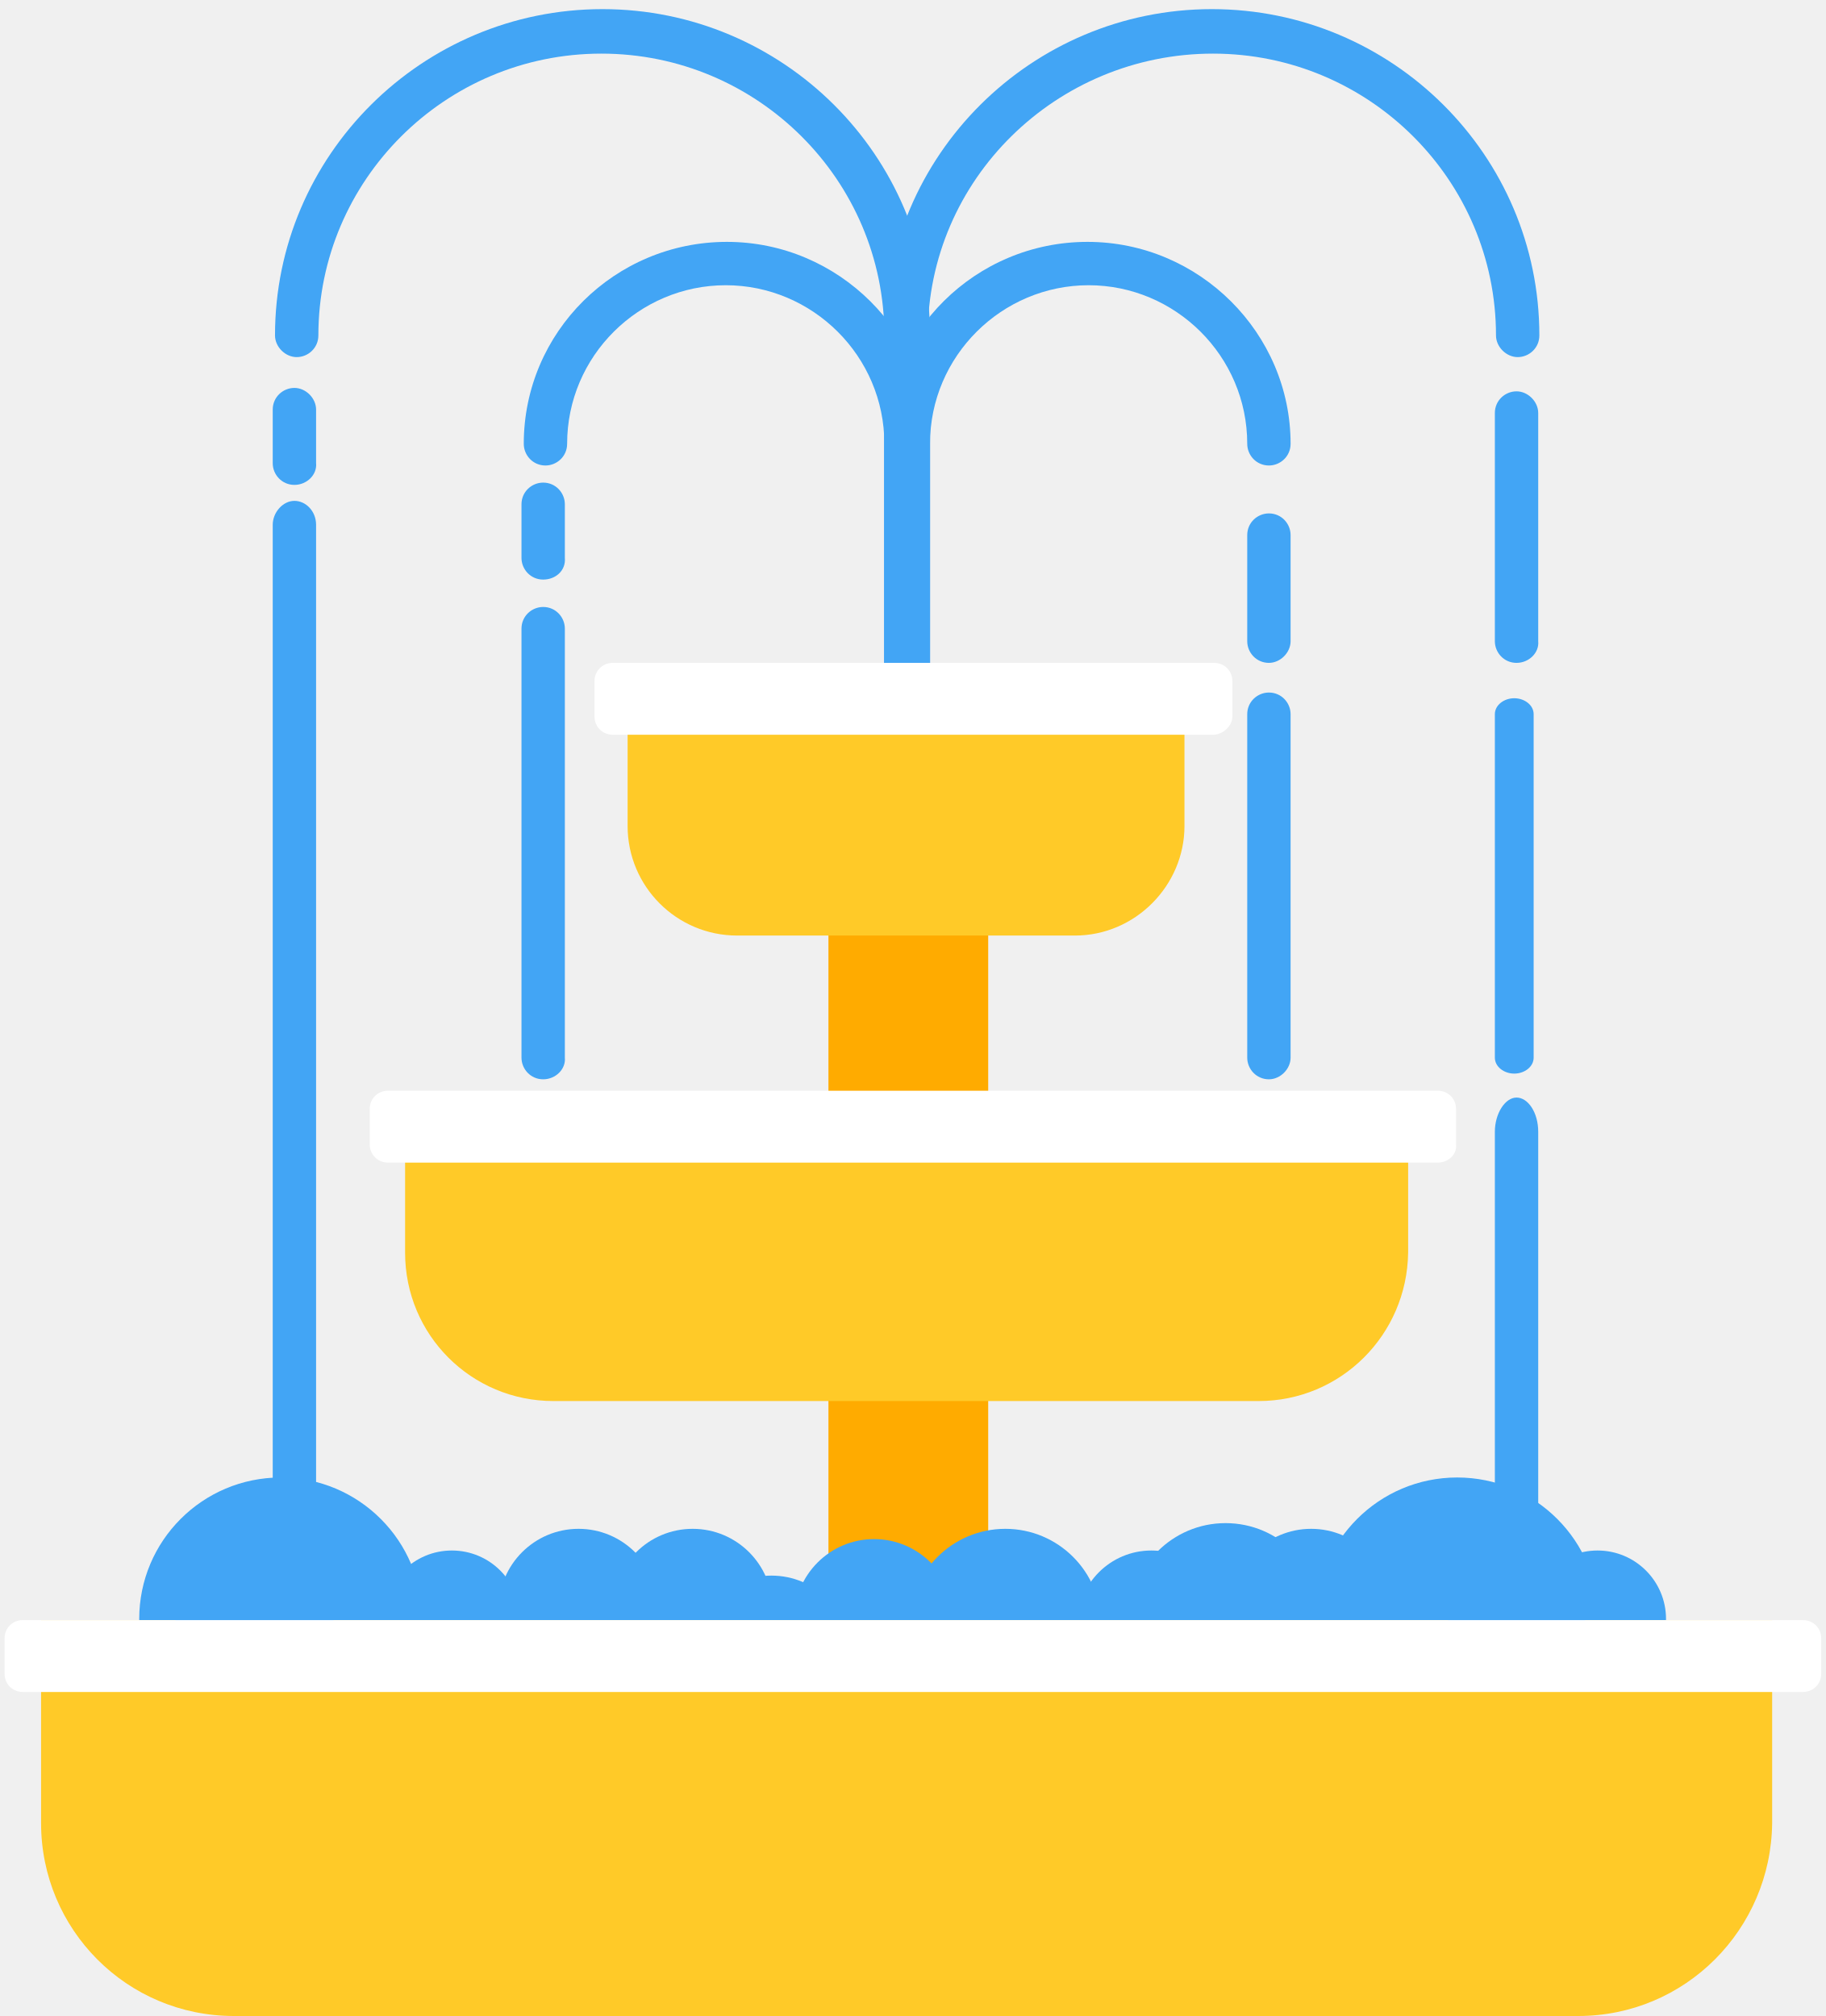
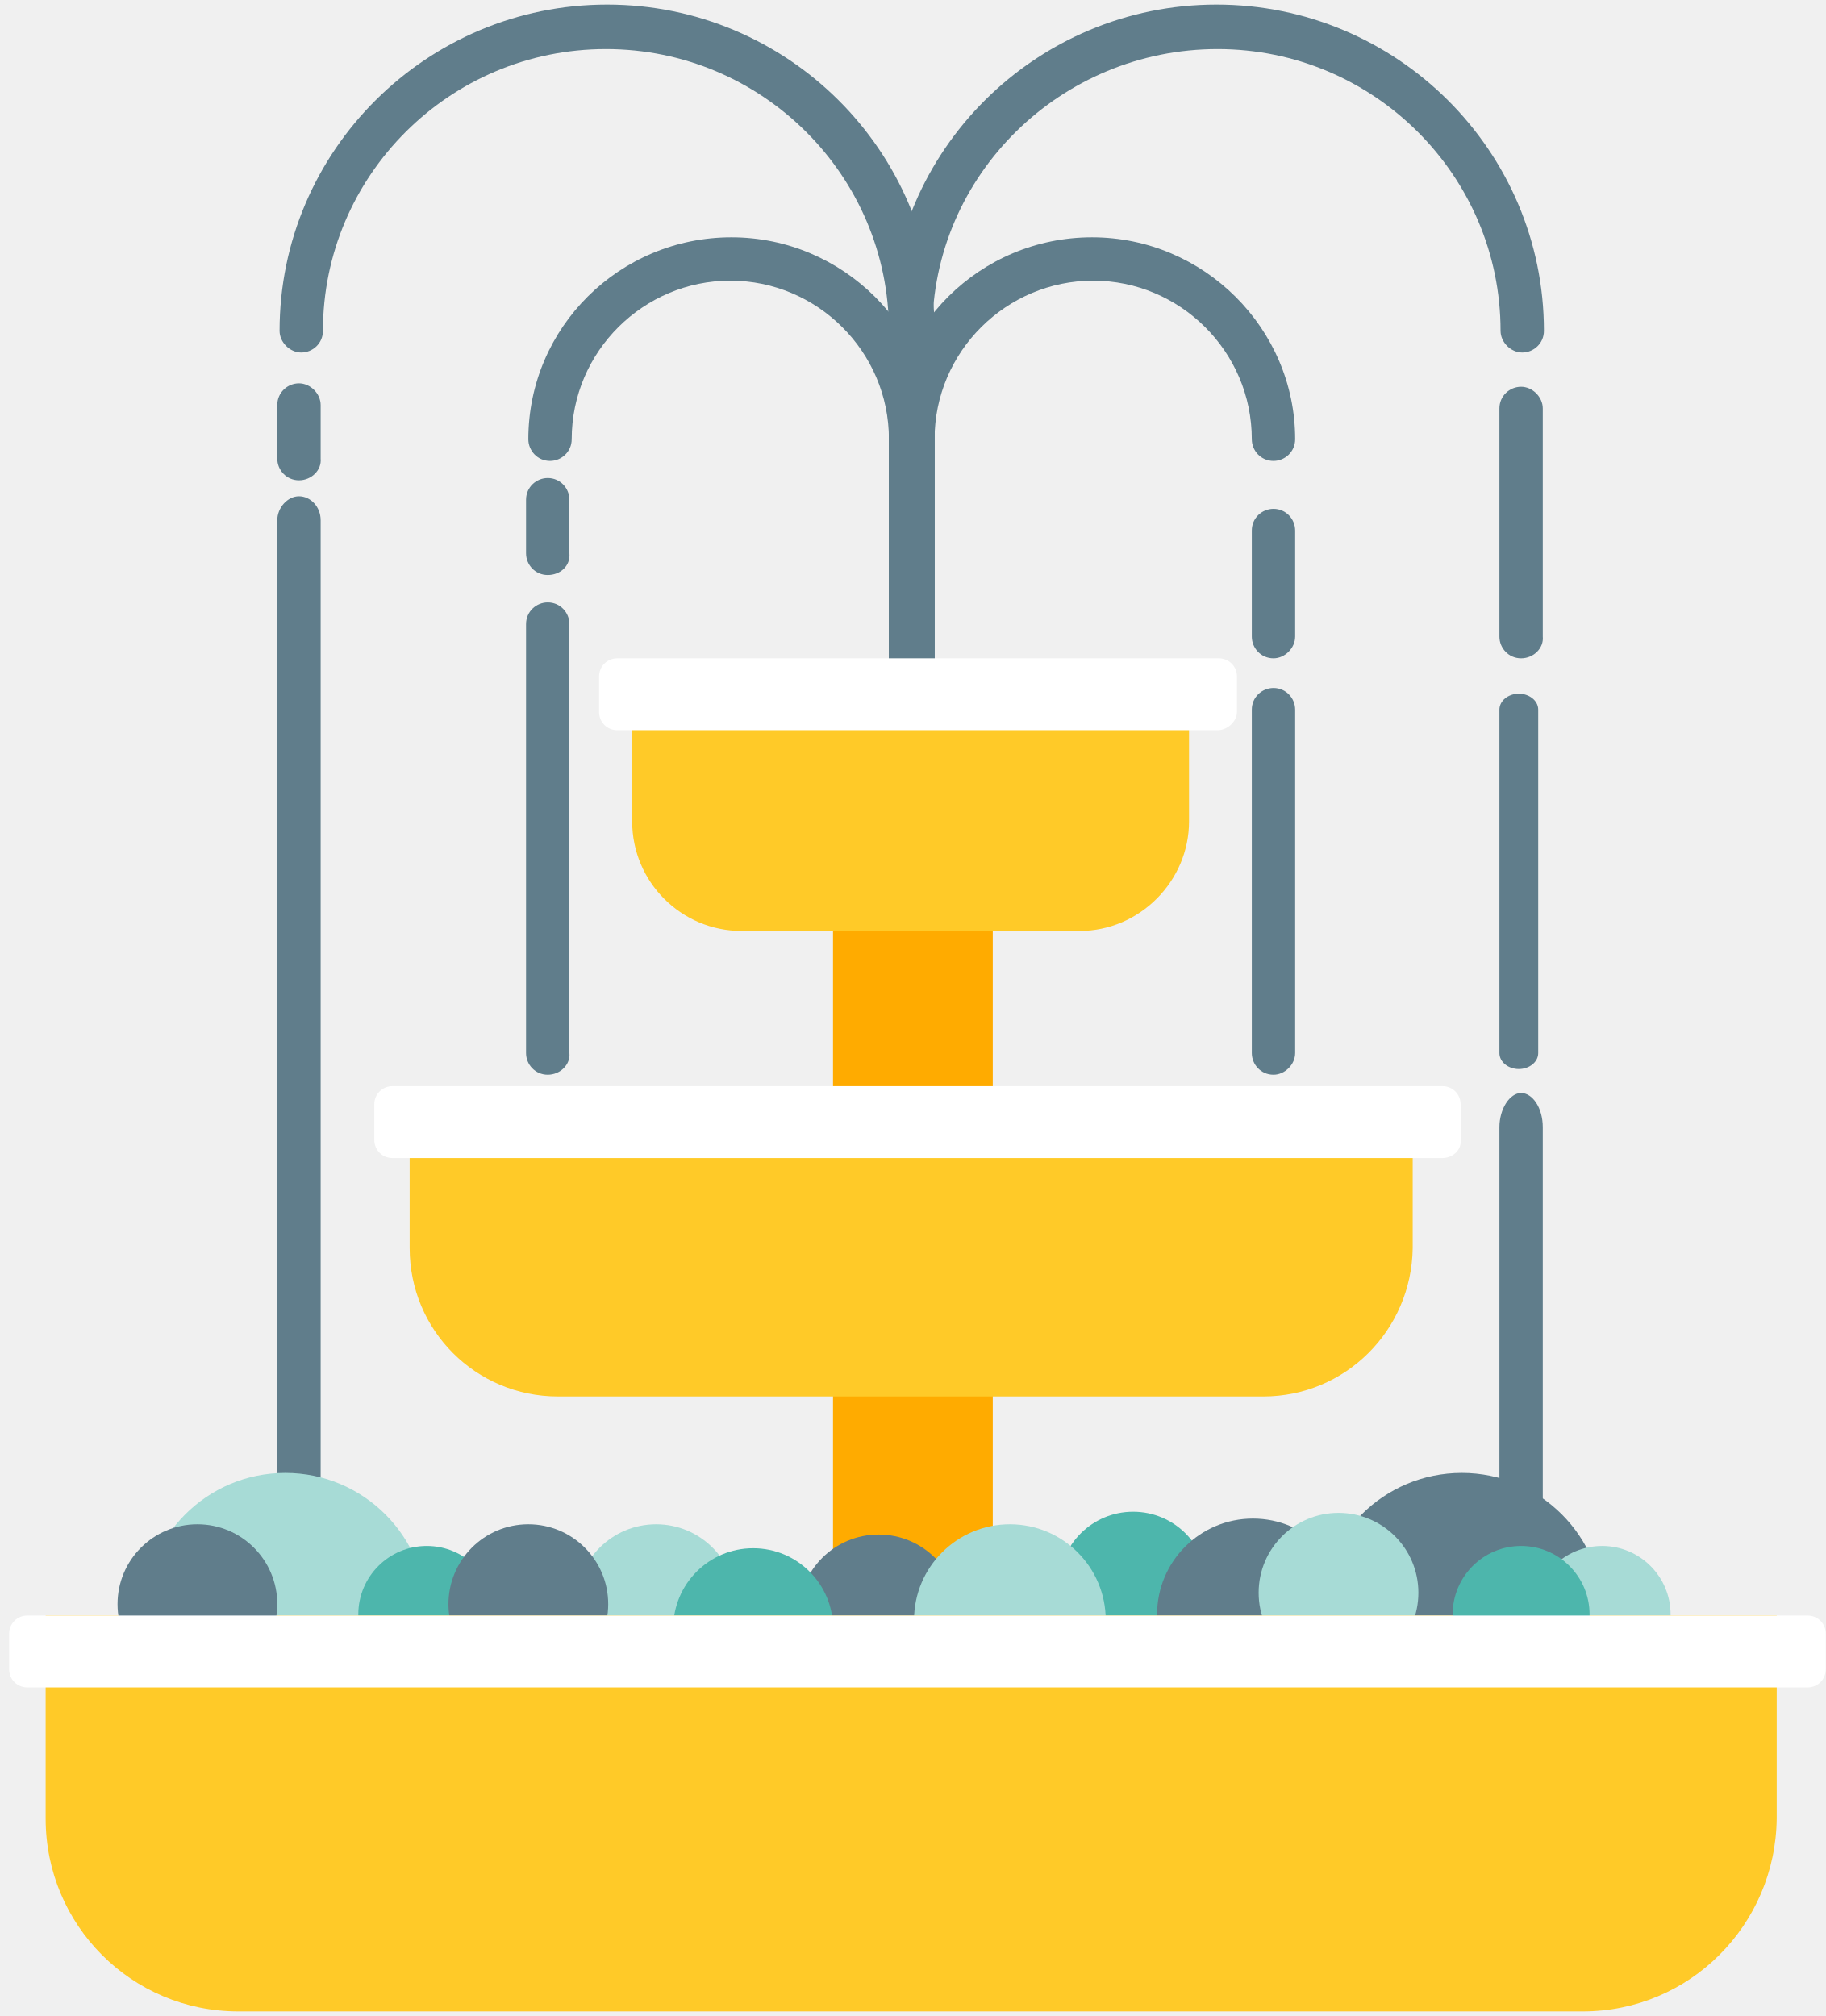
<svg xmlns="http://www.w3.org/2000/svg" version="1.1" id="Layer_1" x="0px" y="0px" viewBox="-72 162.3 160 176.7" style="enable-background:new -72 162.3 160 176.7;" xml:space="preserve">
  <style type="text/css">
	.st0{display:none;}
- 	.st1{fill:#42A5F5;}
+ 	.st1{fill:#607D8B;}
	.st2{fill:#FFAB00;}
- 	.st3{fill:#FFCA28;}
- 	.st4{fill:#FFFFFF;}
+ 	.st3{fill:#A7DBD6;}
+ 	.st4{fill:#4DB6AC;}
+ 	.st5{fill:#FFCA28;}
+ 	.st6{fill:#FFFFFF;}
</style>
  <g id="Sky">
</g>
  <g id="Ground">
</g>
  <g id="Background_Buildings">
</g>
  <g id="White_Screen" class="st0">
</g>
  <g id="Aircrafts">
</g>
  <g id="Clouds">
</g>
-   <g id="Trees">
-     <g id="XMLID_1462_">
-       <path id="XMLID_1475_" class="st1" d="M7.4,247c-1.1,0-1.9-0.9-1.9-1.9v-43.9c0-7.7-6.3-13.9-13.9-13.9s-13.9,6.2-13.9,13.9    c0,1.1-0.9,1.9-1.9,1.9c-1.1,0-1.9-0.9-1.9-1.9c0-9.8,8-17.7,17.8-17.7s17.8,8,17.8,17.7V245C9.3,246.1,8.5,247,7.4,247z" />
-       <path id="XMLID_1474_" class="st1" d="M7.4,247c-1.1,0-1.9-0.9-1.9-1.9v-43.9c0-9.8,8-17.7,17.8-17.7s17.8,8,17.8,17.7    c0,1.1-0.9,1.9-1.9,1.9c-1.1,0-1.9-0.9-1.9-1.9c0-7.7-6.3-13.9-13.9-13.9s-13.9,6.2-13.9,13.9V245C9.3,246.1,8.5,247,7.4,247z" />
-       <path id="XMLID_1473_" class="st1" d="M7.4,267.4c-1.1,0-1.9-0.9-1.9-1.9v-73.8c0-13.6-11.1-24.7-24.8-24.7s-24.8,11.1-24.8,24.7    c0,1.1-0.9,1.9-1.9,1.9s-1.9-0.9-1.9-1.9c0-15.8,12.9-28.6,28.7-28.6s28.7,12.8,28.7,28.6v73.8C9.3,266.6,8.5,267.4,7.4,267.4z" />
-       <path id="XMLID_1472_" class="st1" d="M7.4,267.4c-1.1,0-1.9-0.9-1.9-1.9v-73.8c0-15.8,12.9-28.6,28.7-28.6s28.7,12.8,28.7,28.6    c0,1.1-0.9,1.9-1.9,1.9s-1.9-0.9-1.9-1.9c0-13.6-11.1-24.7-24.8-24.7s-25,11-25,24.7v73.8C9.3,266.6,8.5,267.4,7.4,267.4z" />
-       <path id="XMLID_1471_" class="st1" d="M-24.4,256.9c-1.1,0-1.9-0.9-1.9-1.9v-37.6c0-1.1,0.9-1.9,1.9-1.9c1.1,0,1.9,0.9,1.9,1.9    V255C-22.4,256-23.3,256.9-24.4,256.9z" />
-       <path id="XMLID_1470_" class="st1" d="M-46.2,295.1c-1.1,0-1.9-0.9-1.9-2.1v-84.7c0-1.1,0.9-2.1,1.9-2.1s1.9,0.9,1.9,2.1V293    C-44.2,294.2-45.1,295.1-46.2,295.1z" />
-       <path id="XMLID_1469_" class="st1" d="M-24.4,213.1c-1.1,0-1.9-0.9-1.9-1.9v-4.7c0-1.1,0.9-1.9,1.9-1.9c1.1,0,1.9,0.9,1.9,1.9v4.7    C-22.4,212.3-23.3,213.1-24.4,213.1z" />
-       <path id="XMLID_1468_" class="st1" d="M-46.2,204.8c-1.1,0-1.9-0.9-1.9-1.9v-4.7c0-1.1,0.9-1.9,1.9-1.9s1.9,0.9,1.9,1.9v4.7    C-44.2,203.9-45.1,204.8-46.2,204.8z" />
-       <path id="XMLID_1467_" class="st1" d="M39.2,220.4c-1.1,0-1.9-0.9-1.9-1.9v-9.3c0-1.1,0.9-1.9,1.9-1.9c1.1,0,1.9,0.9,1.9,1.9v9.3    C41.1,219.5,40.2,220.4,39.2,220.4z" />
-       <path id="XMLID_1466_" class="st1" d="M60.9,220.4c-1.1,0-1.9-0.9-1.9-1.9v-20c0-1.1,0.9-1.9,1.9-1.9s1.9,0.9,1.9,1.9v20    C62.9,219.5,62,220.4,60.9,220.4z" />
-       <path id="XMLID_1465_" class="st1" d="M60.9,299.1c-1.1,0-1.9-1.3-1.9-3v-34.6c0-1.6,0.9-3,1.9-3s1.9,1.3,1.9,3v34.6    C62.9,297.7,62,299.1,60.9,299.1z" />
-       <path id="XMLID_1464_" class="st1" d="M39.2,256.9c-1.1,0-1.9-0.9-1.9-1.9v-30.1c0-1.1,0.9-1.9,1.9-1.9c1.1,0,1.9,0.9,1.9,1.9V255    C41.1,256,40.2,256.9,39.2,256.9z" />
-       <path id="XMLID_1463_" class="st1" d="M60.7,256.4c-0.9,0-1.7-0.6-1.7-1.4v-30.1c0-0.8,0.8-1.4,1.7-1.4s1.7,0.6,1.7,1.4V255    C62.4,255.8,61.6,256.4,60.7,256.4z" />
-     </g>
-     <rect id="XMLID_2002_" x="0.6" y="241.5" class="st2" width="14" height="78.8" />
-     <circle id="XMLID_2001_" class="st1" cx="-47.4" cy="304.2" r="12.4" />
-     <circle id="XMLID_2000_" class="st1" cx="55.7" cy="304.2" r="12.4" />
-     <circle id="XMLID_1999_" class="st1" cx="-32.4" cy="304.2" r="6" />
-     <circle id="XMLID_1998_" class="st1" cx="68" cy="304.2" r="6" />
-     <circle id="XMLID_1997_" class="st1" cx="-21.3" cy="303.3" r="7" />
-     <circle id="XMLID_1996_" class="st1" cx="-11.3" cy="303.3" r="7" />
-     <circle id="XMLID_1995_" class="st1" cx="-4.4" cy="307.4" r="7" />
-     <circle id="XMLID_1994_" class="st1" cx="4.6" cy="304.2" r="7" />
-     <circle id="XMLID_1993_" class="st1" cx="16.1" cy="304.7" r="8.4" />
-     <circle id="XMLID_1480_" class="st1" cx="28.9" cy="304.7" r="6.5" />
-     <circle id="XMLID_1479_" class="st1" cx="35.4" cy="304.2" r="8.4" />
-     <circle id="XMLID_1478_" class="st1" cx="42.9" cy="303.3" r="7" />
-     <path id="XMLID_1477_" class="st3" d="M66.3,339H-51.5c-9.4,0-16.9-7.6-16.9-16.9v-17.8H83.3v17.8C83.2,331.4,75.7,339,66.3,339z" />
-     <circle id="XMLID_1476_" class="st1" cx="-49.7" cy="303.3" r="7" />
-     <circle id="XMLID_1460_" class="st1" cx="60.9" cy="304.2" r="6" />
-     <path id="XMLID_1459_" class="st4" d="M86,310.6H-70c-0.9,0-1.6-0.7-1.6-1.6v-3.1c0-0.9,0.7-1.6,1.6-1.6H86c0.9,0,1.6,0.7,1.6,1.6   v3.1C87.6,309.9,86.9,310.6,86,310.6z" />
-     <path id="XMLID_1457_" class="st3" d="M22.2,244.3H-7.4c-5.3,0-9.6-4.3-9.6-9.6v-9h48.8v9C31.8,239.9,27.5,244.3,22.2,244.3z" />
-     <path id="XMLID_1456_" class="st3" d="M38.3,285.1h-61.8c-7.2,0-13-5.8-13-13v-8.7h87.9v8.7C51.3,279.3,45.5,285.1,38.3,285.1z" />
-     <path id="XMLID_1461_" class="st4" d="M54,264.2h-92c-0.9,0-1.6-0.7-1.6-1.6v-3.1c0-0.9,0.7-1.6,1.6-1.6h92c0.9,0,1.6,0.7,1.6,1.6   v3.1C55.7,263.5,54.9,264.2,54,264.2z" />
-     <path id="XMLID_1458_" class="st4" d="M34.3,226.7h-52.6c-0.9,0-1.6-0.7-1.6-1.6V222c0-0.9,0.7-1.6,1.6-1.6h52.7   c0.9,0,1.6,0.7,1.6,1.6v3.1C36,225.9,35.2,226.7,34.3,226.7z" />
+   <g id="XMLID_1462_">
+     <path id="XMLID_1475_" class="st1" d="M7.8,246.6c-1.1,0-1.9-0.9-1.9-1.9v-43.9c0-7.7-6.3-13.9-13.9-13.9s-13.9,6.2-13.9,13.9   c0,1.1-0.9,1.9-1.9,1.9c-1.1,0-1.9-0.9-1.9-1.9c0-9.8,8-17.7,17.8-17.7s17.8,8,17.8,17.7v43.8C9.7,245.7,8.9,246.6,7.8,246.6z" />
+     <path id="XMLID_1474_" class="st1" d="M7.8,246.6c-1.1,0-1.9-0.9-1.9-1.9v-43.9c0-9.8,8-17.7,17.8-17.7s17.8,8,17.8,17.7   c0,1.1-0.9,1.9-1.9,1.9c-1.1,0-1.9-0.9-1.9-1.9c0-7.7-6.3-13.9-13.9-13.9s-13.9,6.2-13.9,13.9v43.8C9.7,245.7,8.9,246.6,7.8,246.6z   " />
+     <path id="XMLID_1473_" class="st1" d="M7.8,267c-1.1,0-1.9-0.9-1.9-1.9v-73.8c0-13.6-11.1-24.7-24.8-24.7s-24.8,11.1-24.8,24.7   c0,1.1-0.9,1.9-1.9,1.9s-1.9-0.9-1.9-1.9c0-15.8,12.9-28.6,28.7-28.6s28.7,12.8,28.7,28.6v73.8C9.7,266.2,8.9,267,7.8,267z" />
+     <path id="XMLID_1472_" class="st1" d="M7.8,267c-1.1,0-1.9-0.9-1.9-1.9v-73.8c0-15.8,12.9-28.6,28.7-28.6s28.7,12.8,28.7,28.6   c0,1.1-0.9,1.9-1.9,1.9s-1.9-0.9-1.9-1.9c0-13.6-11.1-24.7-24.8-24.7s-25,11-25,24.7v73.8C9.7,266.2,8.9,267,7.8,267z" />
+     <path id="XMLID_1471_" class="st1" d="M-24,256.5c-1.1,0-1.9-0.9-1.9-1.9V217c0-1.1,0.9-1.9,1.9-1.9c1.1,0,1.9,0.9,1.9,1.9v37.6   C-22,255.6-22.9,256.5-24,256.5z" />
+     <path id="XMLID_1470_" class="st1" d="M-45.8,294.7c-1.1,0-1.9-0.9-1.9-2.1v-84.7c0-1.1,0.9-2.1,1.9-2.1s1.9,0.9,1.9,2.1v84.7   C-43.8,293.8-44.7,294.7-45.8,294.7z" />
+     <path id="XMLID_1469_" class="st1" d="M-24,212.7c-1.1,0-1.9-0.9-1.9-1.9v-4.7c0-1.1,0.9-1.9,1.9-1.9c1.1,0,1.9,0.9,1.9,1.9v4.7   C-22,211.9-22.9,212.7-24,212.7z" />
+     <path id="XMLID_1468_" class="st1" d="M-45.8,204.4c-1.1,0-1.9-0.9-1.9-1.9v-4.7c0-1.1,0.9-1.9,1.9-1.9s1.9,0.9,1.9,1.9v4.7   C-43.8,203.5-44.7,204.4-45.8,204.4z" />
+     <path id="XMLID_1467_" class="st1" d="M39.6,220c-1.1,0-1.9-0.9-1.9-1.9v-9.3c0-1.1,0.9-1.9,1.9-1.9c1.1,0,1.9,0.9,1.9,1.9v9.3   C41.5,219.1,40.6,220,39.6,220z" />
+     <path id="XMLID_1466_" class="st1" d="M61.3,220c-1.1,0-1.9-0.9-1.9-1.9v-20c0-1.1,0.9-1.9,1.9-1.9s1.9,0.9,1.9,1.9v20   C63.3,219.1,62.4,220,61.3,220z" />
+     <path id="XMLID_1465_" class="st1" d="M61.3,298.7c-1.1,0-1.9-1.3-1.9-3v-34.6c0-1.6,0.9-3,1.9-3s1.9,1.3,1.9,3v34.6   C63.3,297.3,62.4,298.7,61.3,298.7z" />
+     <path id="XMLID_1464_" class="st1" d="M39.6,256.5c-1.1,0-1.9-0.9-1.9-1.9v-30.1c0-1.1,0.9-1.9,1.9-1.9c1.1,0,1.9,0.9,1.9,1.9v30.1   C41.5,255.6,40.6,256.5,39.6,256.5z" />
+     <path id="XMLID_1463_" class="st1" d="M61.1,256c-0.9,0-1.7-0.6-1.7-1.4v-30.1c0-0.8,0.8-1.4,1.7-1.4s1.7,0.6,1.7,1.4v30.1   C62.8,255.4,62,256,61.1,256z" />
  </g>
-   <g id="Character">
- </g>
+   <rect id="XMLID_2002_" x="1" y="241.1" class="st2" width="14" height="78.8" />
+   <circle id="XMLID_2001_" class="st3" cx="-47" cy="303.8" r="12.4" />
+   <circle id="XMLID_2000_" class="st1" cx="56.1" cy="303.8" r="12.4" />
+   <circle id="XMLID_1999_" class="st4" cx="-34.6" cy="303.8" r="6" />
+   <circle id="XMLID_1998_" class="st3" cx="68.4" cy="303.8" r="6" />
+   <circle id="XMLID_1996_" class="st3" cx="-14.5" cy="302.9" r="7" />
+   <circle id="XMLID_1997_" class="st1" cx="-25.7" cy="302.9" r="7" />
+   <circle id="XMLID_1994_" class="st1" cx="5" cy="303.8" r="7" />
+   <circle id="XMLID_1995_" class="st4" cx="-6" cy="305" r="7" />
+   <circle id="XMLID_1480_" class="st4" cx="27.3" cy="301.3" r="6.5" />
+   <circle id="XMLID_1993_" class="st3" cx="16.5" cy="304.3" r="8.4" />
+   <circle id="XMLID_1479_" class="st1" cx="37.8" cy="303.8" r="8.4" />
+   <circle id="XMLID_1478_" class="st3" cx="45.3" cy="301.9" r="7" />
+   <path id="XMLID_1477_" class="st5" d="M66.7,338.6H-51.1c-9.4,0-16.9-7.6-16.9-16.9v-17.8H83.7v17.8C83.6,331,76.1,338.6,66.7,338.6  z" />
+   <circle id="XMLID_1476_" class="st1" cx="-54.7" cy="302.9" r="7" />
+   <circle id="XMLID_1460_" class="st4" cx="61.3" cy="303.8" r="6" />
+   <path id="XMLID_1459_" class="st6" d="M86.4,310.2h-156c-0.9,0-1.6-0.7-1.6-1.6v-3.1c0-0.9,0.7-1.6,1.6-1.6h156  c0.9,0,1.6,0.7,1.6,1.6v3.1C88,309.5,87.3,310.2,86.4,310.2z" />
+   <path id="XMLID_1457_" class="st5" d="M22.6,243.9H-7c-5.3,0-9.6-4.3-9.6-9.6v-9h48.8v9C32.2,239.5,27.9,243.9,22.6,243.9z" />
+   <path id="XMLID_1456_" class="st5" d="M38.7,284.7h-61.8c-7.2,0-13-5.8-13-13V263h87.9v8.7C51.7,278.9,45.9,284.7,38.7,284.7z" />
+   <path id="XMLID_1461_" class="st6" d="M54.4,263.8h-92c-0.9,0-1.6-0.7-1.6-1.6v-3.1c0-0.9,0.7-1.6,1.6-1.6h92c0.9,0,1.6,0.7,1.6,1.6  v3.1C56.1,263.1,55.3,263.8,54.4,263.8z" />
+   <path id="XMLID_1458_" class="st6" d="M34.7,226.3h-52.6c-0.9,0-1.6-0.7-1.6-1.6v-3.1c0-0.9,0.7-1.6,1.6-1.6h52.7  c0.9,0,1.6,0.7,1.6,1.6v3.1C36.4,225.5,35.6,226.3,34.7,226.3z" />
</svg>
